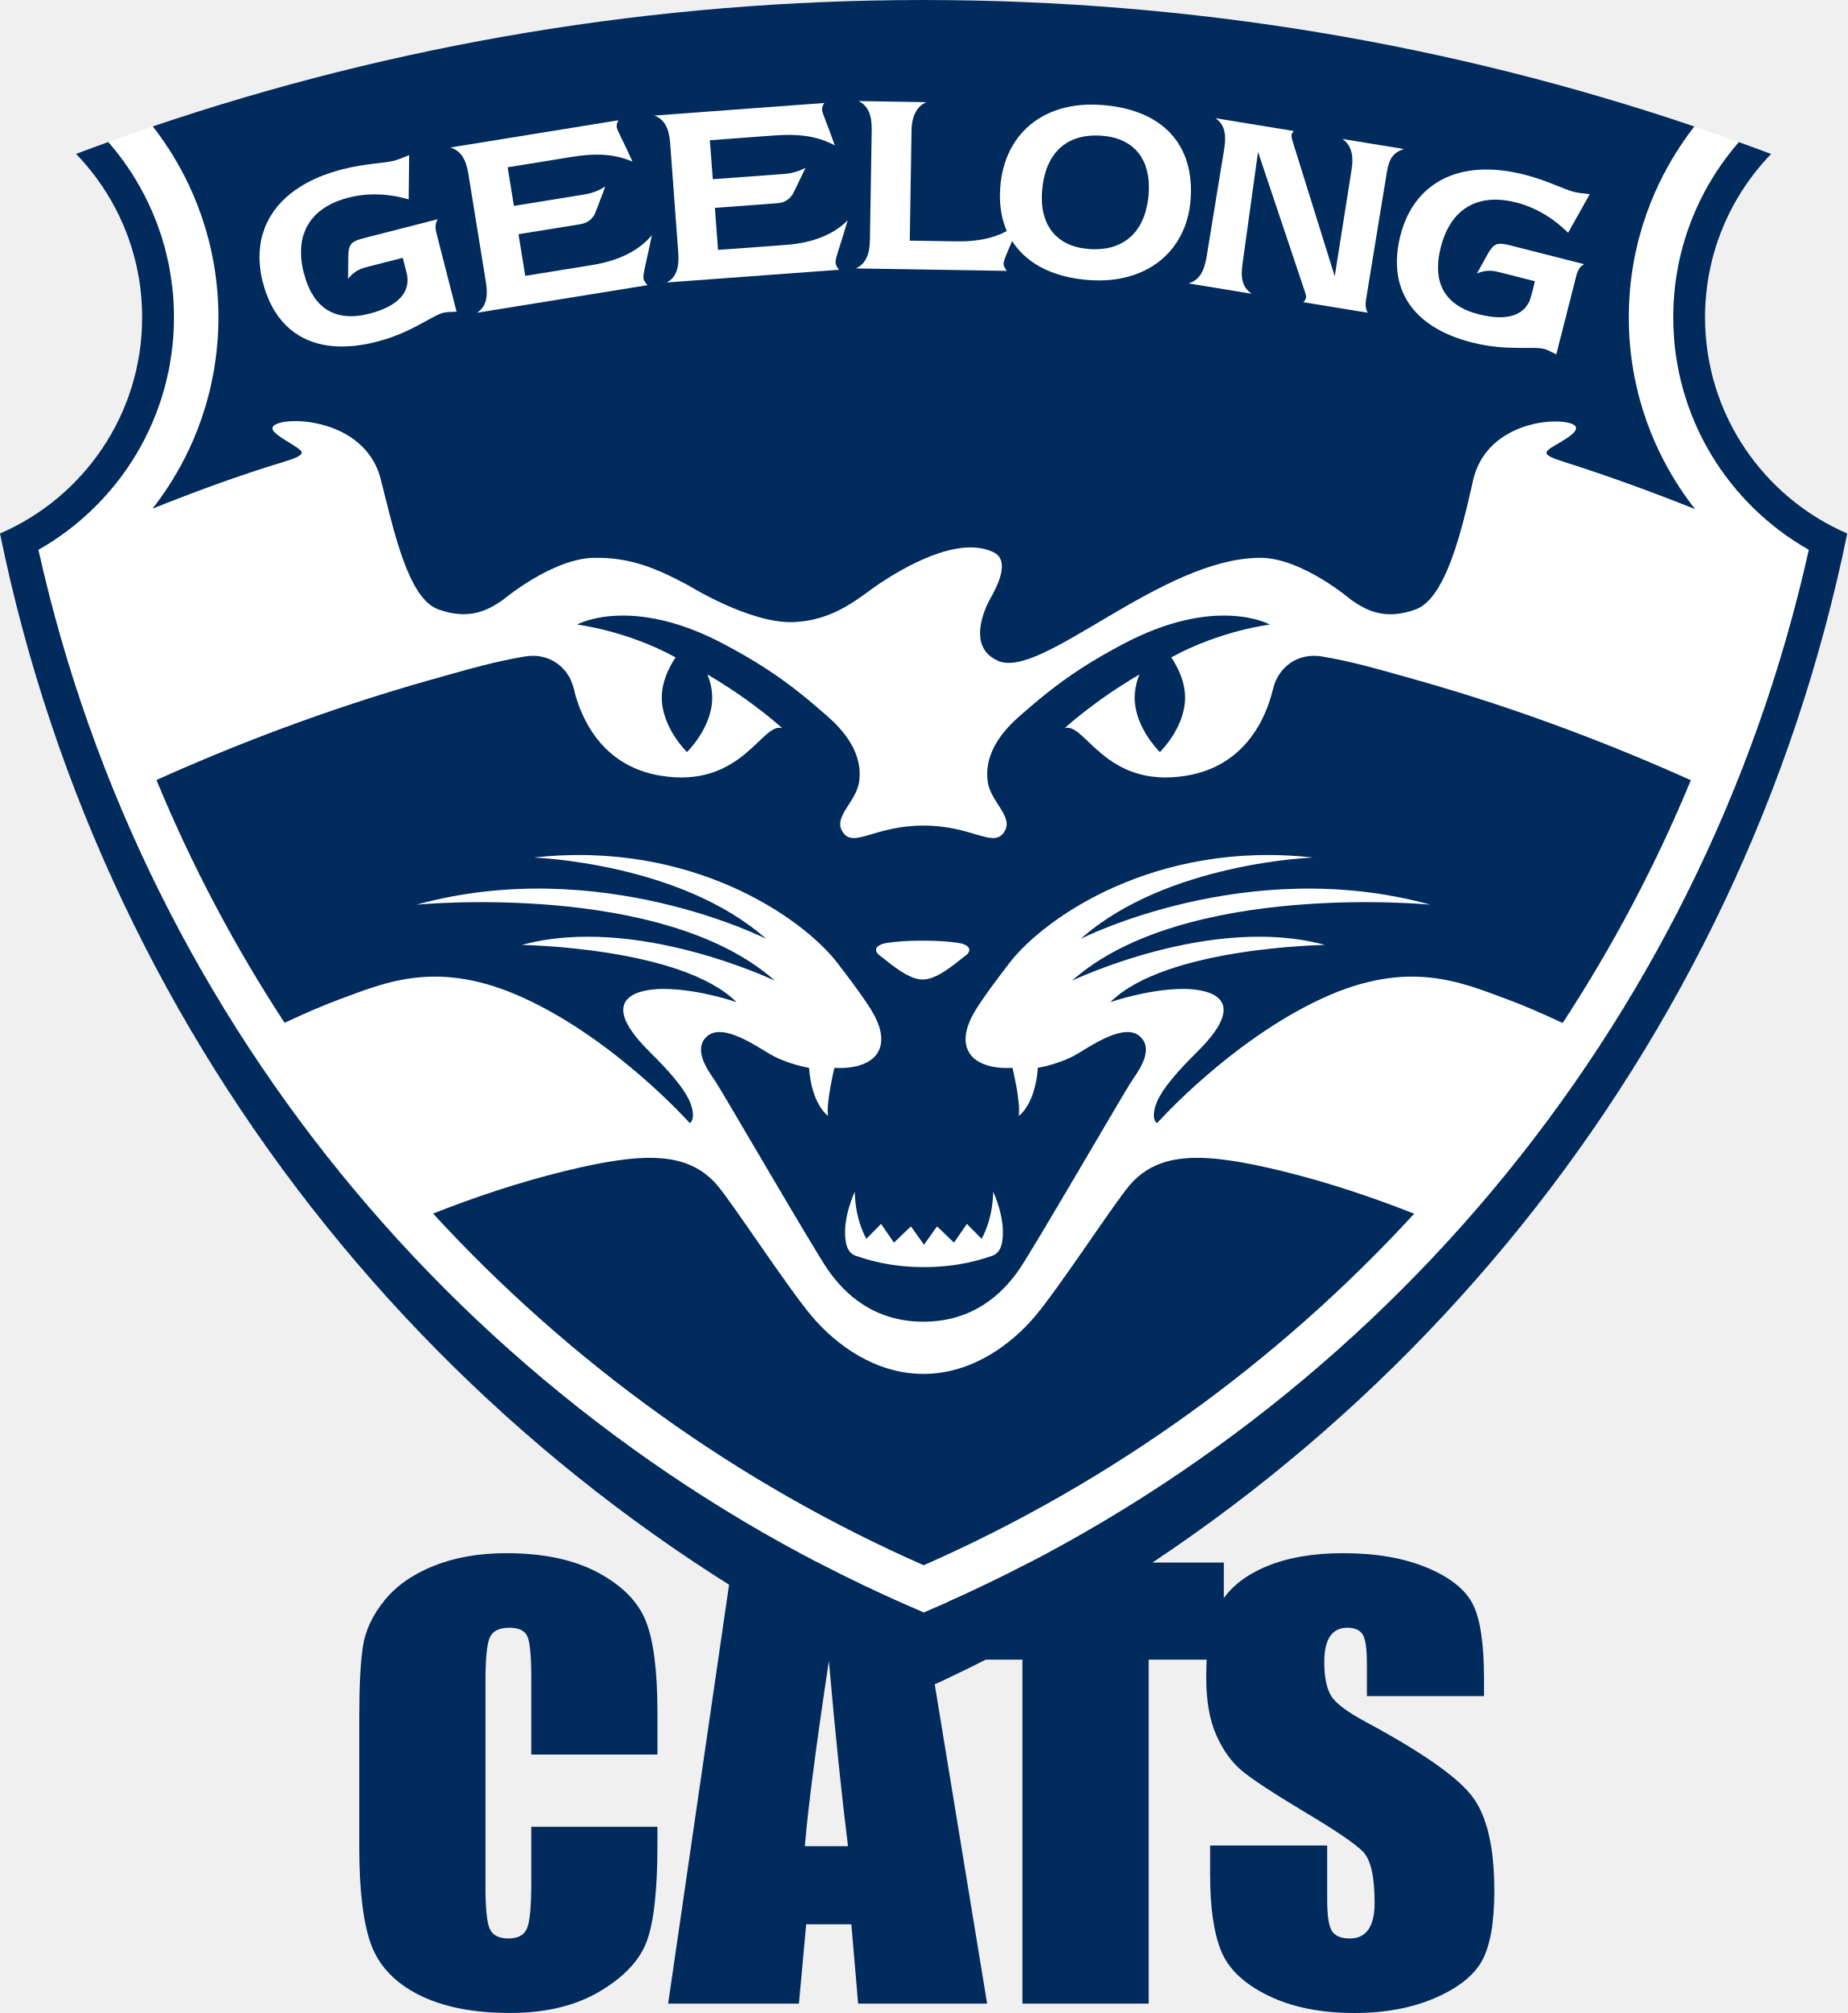
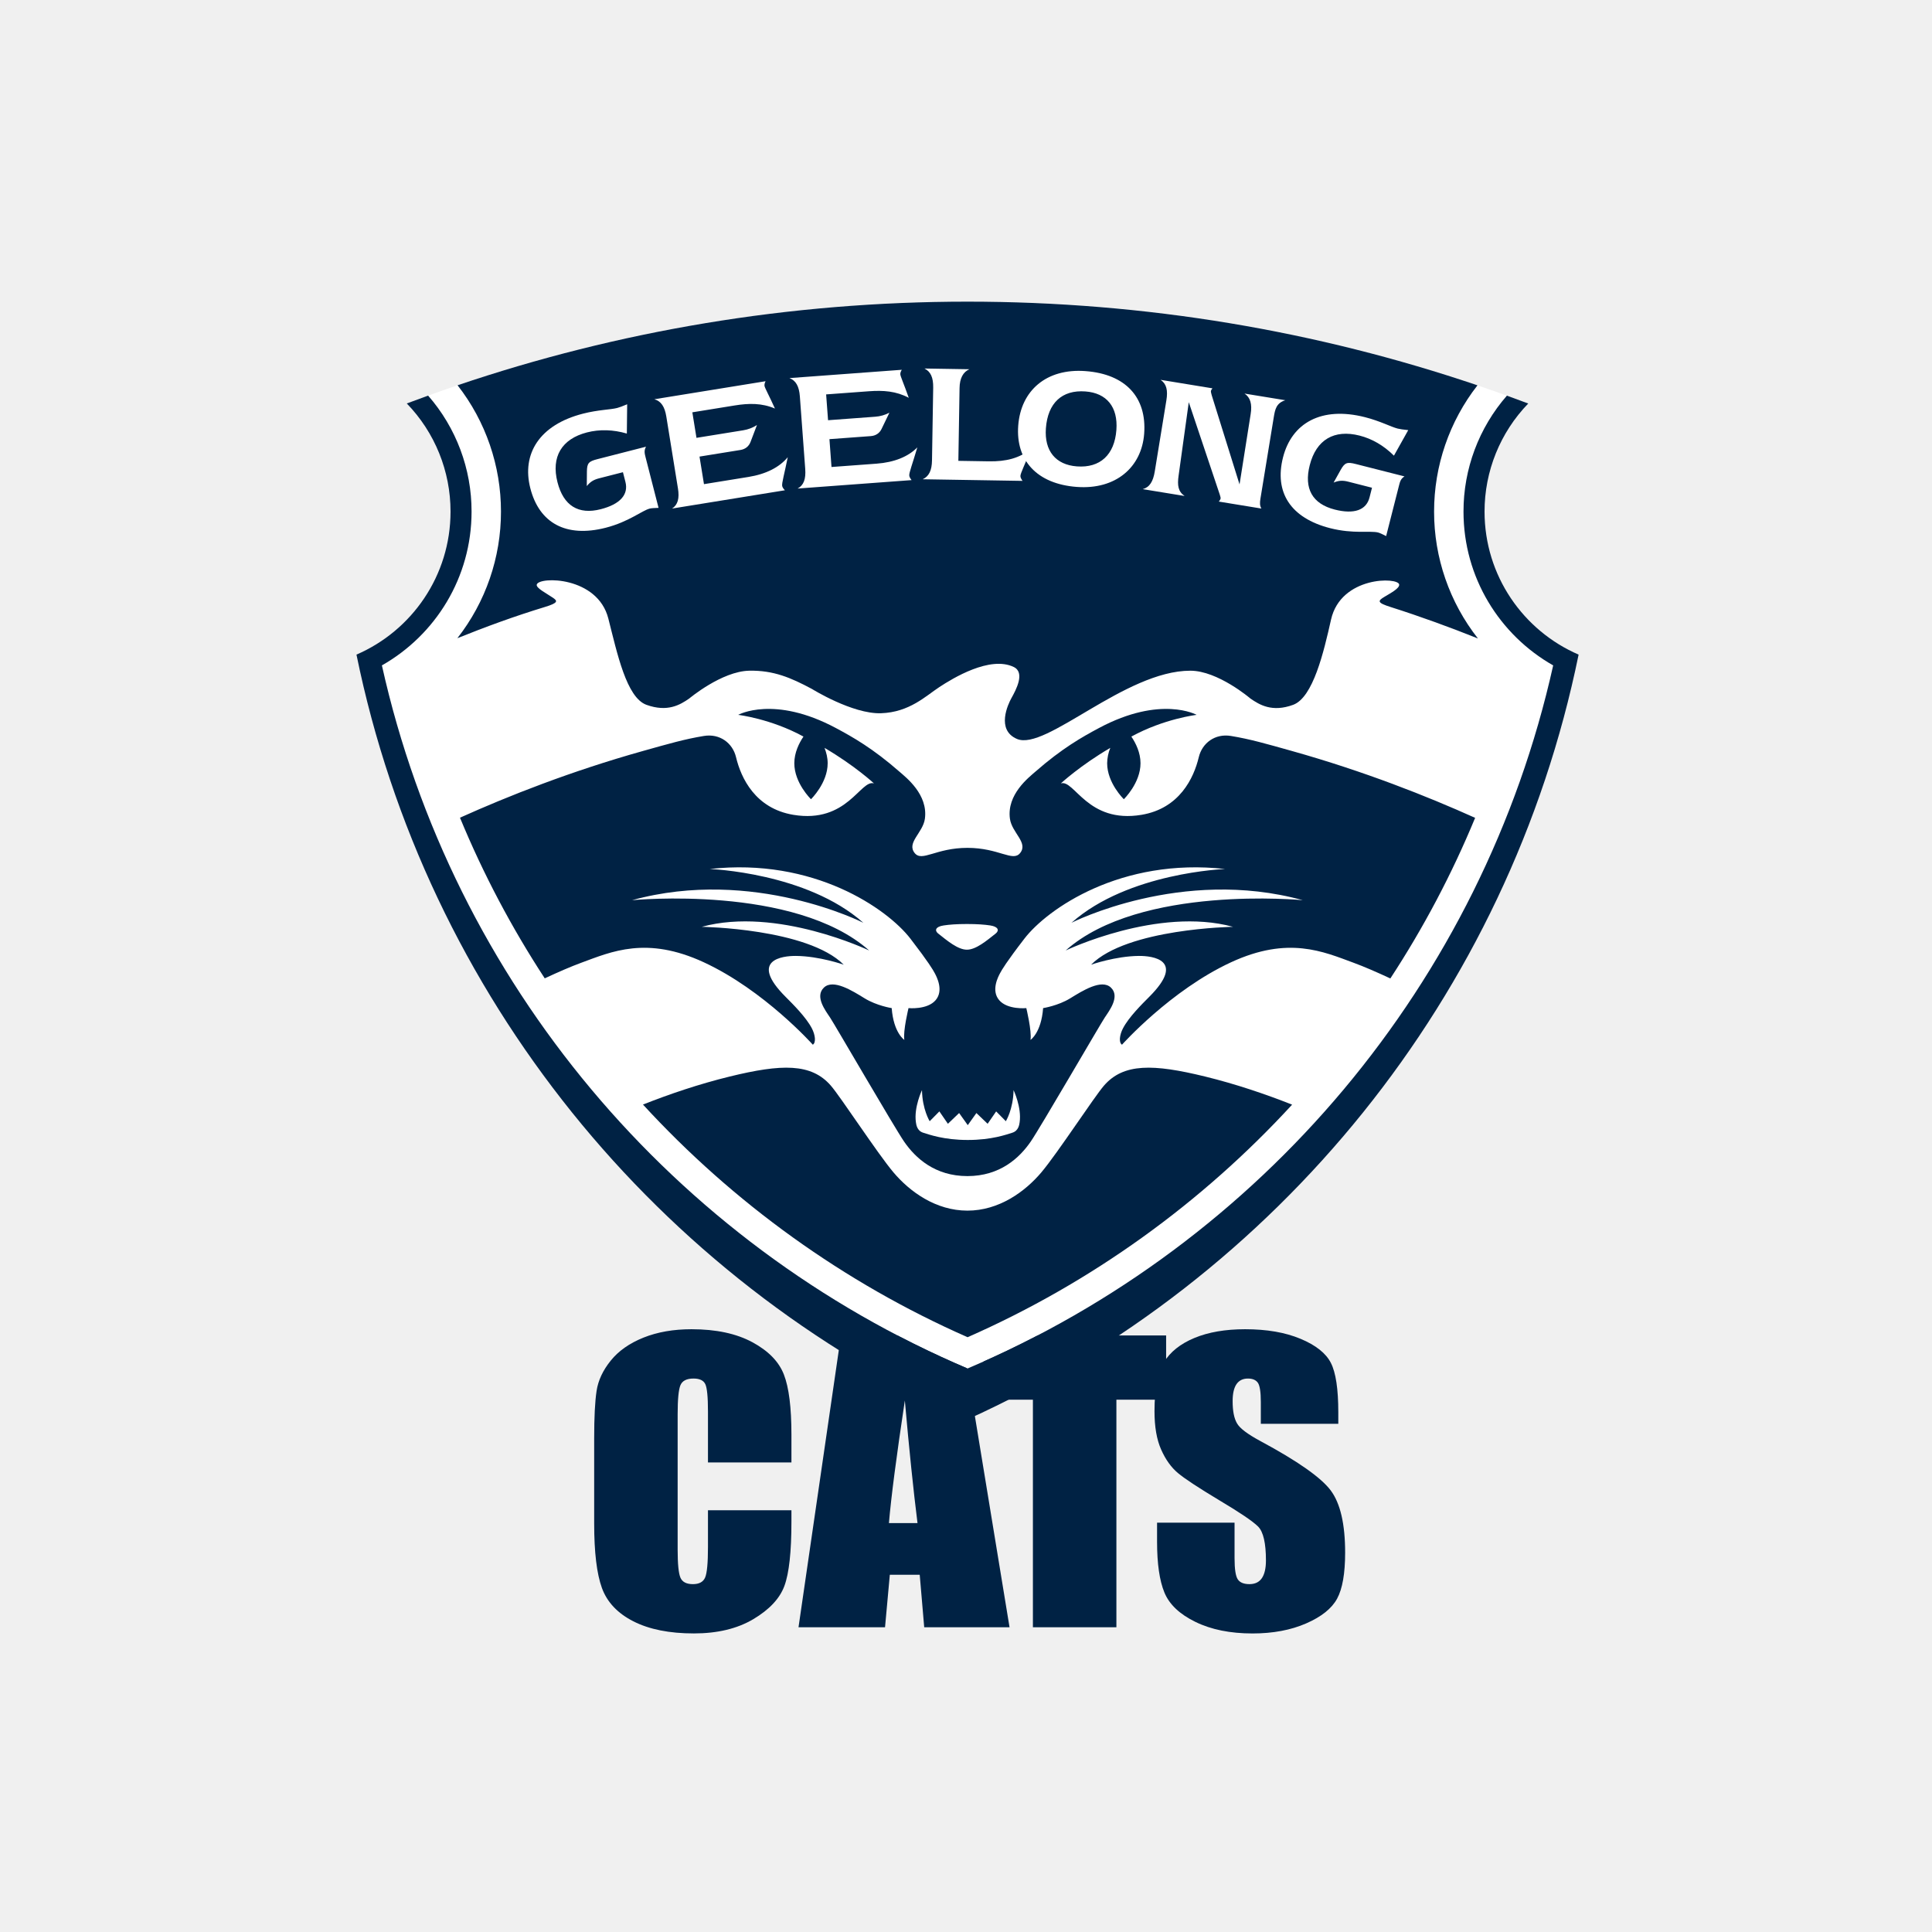
- <svg xmlns="http://www.w3.org/2000/svg" version="1.1" id="Layer_1" x="0px" y="0px" viewBox="0 0 283.708 309.177" width="302.923" height="330.117" style="enable-background:new 0 0 283.708 309.177;" xml:space="preserve">
-   <style type="text/css">
- 
- 	.st0{fill:#002B5C;}
- 
- 	.st1{fill:#FFFFFF;}
- 
- </style>
-   <g>
-     <path class="st0" d="M100.973,269.482H81.597v-11.787c0-3.427-0.209-5.569-0.624-6.413    c-0.413-0.855-1.322-1.281-2.734-1.281c-1.593,0-2.607,0.521-3.036,1.554    c-0.428,1.034-0.643,3.266-0.643,6.698v31.513c0,3.294,0.215,5.447,0.643,6.45    c0.429,1.012,1.398,1.511,2.9,1.511c1.443,0,2.381-0.503,2.827-1.517    c0.443-1.006,0.667-3.372,0.667-7.096v-8.538h19.376v2.646    c0,7.016-0.545,11.991-1.634,14.93c-1.087,2.932-3.496,5.5-7.229,7.711    c-3.723,2.209-8.319,3.307-13.776,3.307c-5.675,0-10.356-0.928-14.039-2.801    c-3.679-1.866-6.116-4.459-7.32-7.759c-1.197-3.311-1.795-8.284-1.795-14.93    v-19.8c0-4.882,0.185-8.542,0.555-10.988c0.366-2.443,1.466-4.792,3.29-7.053    c1.823-2.262,4.359-4.038,7.595-5.337c3.238-1.296,6.954-1.948,11.162-1.948    c5.699,0,10.41,1.008,14.125,3.014c3.71,2.002,6.151,4.502,7.316,7.499    c1.169,2.994,1.75,7.651,1.75,13.974V269.482z" />
-     <path class="st0" d="M140.489,239.995l11.117,67.738h-19.81l-1.042-12.187h-6.937    l-1.113,12.187h-20.086l9.851-67.738H140.489z M130.239,283.552    c-0.962-7.668-1.94-17.154-2.937-28.456c-1.954,12.979-3.188,22.465-3.694,28.456    H130.239z" />
-     <polygon class="st0" points="187.957,239.994 187.957,254.907 176.413,254.907 176.413,307.734     157.031,307.734 157.031,254.907 145.582,254.907 145.582,239.994  " />
-     <path class="st0" d="M227.917,260.509h-17.983v-5.046c0-2.351-0.237-3.85-0.693-4.493    c-0.459-0.644-1.227-0.969-2.306-0.969c-1.167,0-2.047,0.437-2.65,1.302    c-0.596,0.868-0.896,2.188-0.896,3.951c0,2.271,0.334,3.976,1.004,5.126    c0.631,1.15,2.454,2.527,5.461,4.14c8.629,4.646,14.056,8.458,16.295,11.447    c2.239,2.983,3.359,7.804,3.359,14.447c0,4.831-0.627,8.392-1.862,10.678    c-1.245,2.295-3.647,4.214-7.204,5.759c-3.552,1.55-7.703,2.325-12.42,2.325    c-5.184,0-9.603-0.891-13.268-2.682c-3.662-1.787-6.064-4.062-7.199-6.827    c-1.134-2.768-1.701-6.689-1.701-11.774v-4.439h17.979v8.269    c0,2.554,0.256,4.179,0.766,4.915c0.502,0.732,1.402,1.09,2.691,1.09    c1.299,0,2.252-0.461,2.885-1.385c0.627-0.923,0.945-2.29,0.945-4.112    c0-3.995-0.596-6.615-1.791-7.845c-1.218-1.229-4.241-3.276-9.059-6.144    c-4.82-2.895-8.017-4.997-9.578-6.31c-1.565-1.315-2.866-3.13-3.892-5.447    c-1.03-2.312-1.544-5.274-1.544-8.874c0-5.197,0.73-8.988,2.189-11.388    c1.456-2.405,3.811-4.282,7.066-5.637c3.253-1.356,7.178-2.032,11.778-2.032    c5.032,0,9.316,0.739,12.866,2.22c3.543,1.481,5.888,3.345,7.04,5.595    c1.149,2.25,1.722,6.069,1.722,11.462V260.509z" />
-     <path class="st1" d="M5.9,84.444c16.418,73.731,67.849,134.261,135.955,163.225    c68.099-28.964,119.533-89.494,135.953-163.225    C265.377,77.393,256.987,64.052,256.987,48.743c0-10.301,3.802-19.711,10.074-26.915    C227.965,7.706,185.803,0,141.84,0C97.881,0,55.723,7.701,16.63,21.815    C22.91,29.021,26.714,38.435,26.714,48.743C26.714,64.052,18.324,77.393,5.9,84.444    " />
-     <path class="st0" d="M261.869,48.743c0-9.75,3.869-18.59,10.142-25.091    c-1.643-0.623-3.294-1.228-4.949-1.824c-6.272,7.204-10.076,16.614-10.076,26.915    c0,15.309,8.392,28.65,20.821,35.701c-16.42,73.731-67.852,134.26-135.951,163.225    C73.75,218.704,22.319,158.175,5.901,84.444    c12.424-7.051,20.814-20.392,20.814-35.701c0-10.308-3.804-19.722-10.084-26.928    c-1.654,0.599-3.309,1.201-4.952,1.824c6.284,6.501,10.153,15.347,10.153,25.104    c0,14.878-8.988,27.651-21.832,33.197c16.205,79.303,69.946,144.941,141.856,177.544    c71.901-32.603,125.643-98.241,141.852-177.544    C270.861,76.394,261.869,63.621,261.869,48.743" />
-     <path class="st0" d="M45.591,68.727c-1.449-0.997-3.981-2.25-3.74-3.059    c0.569-1.893,14.106-1.94,16.614,7.899c2.06,8.084,4.211,18.357,8.857,20.03    c4.893,1.761,7.81,0,9.927-1.466c0,0,7.533-6.332,13.939-6.455    c5.641-0.107,9.656,1.628,14.541,4.233c0,0,9.41,5.858,16.026,5.64    c6.62-0.217,10.415-4.015,13.565-6.075c3.143-2.062,11.731-7.315,17.246-4.665    c2.713,1.302,0.543,5.317-0.542,7.268c-0.732,1.322-3.606,7.335,1.304,9.438    c6.681,2.865,25.06-15.839,40.248-15.839c6.411,0,13.935,6.455,13.935,6.455    c2.115,1.466,5.045,3.255,9.927,1.466c4.629-1.697,7.107-12.259,8.793-19.772    c2.279-10.155,15.679-9.931,15.827-8.138c0.076,0.874-1.939,1.944-3.436,2.84    c-1.601,0.96-1.694,1.373,1.443,2.368c7.031,2.228,13.86,4.736,20.269,7.298    c-6.368-8.125-10.177-18.346-10.177-29.449c0-11.04,3.768-21.21,10.069-29.317    C223.068,6.832,183.253,0.001,141.841,0.001c-41.408,0-81.221,6.825-118.371,19.415    c6.306,8.108,10.076,18.284,10.076,29.328c0,11.072-3.787,21.273-10.127,29.387    c6.493-2.618,13.386-5.141,20.288-7.236    C46.986,69.9,46.648,69.453,45.591,68.727" />
-     <path class="st0" d="M173.526,181.999c-2.273,2.618-10.764,15.658-14.517,20.116    c-3.819,4.528-9.866,8.902-17.182,8.902c-7.319,0-13.367-4.374-17.186-8.902    c-3.752-4.458-12.245-17.498-14.517-20.116    c-4.544-5.24-11.455-5.051-23.468-2.114c-7.122,1.744-13.957,4.067-20.144,6.508    c20.977,22.831,46.583,41.348,75.354,54.013    c28.76-12.659,54.36-31.167,75.331-53.989    c-6.207-2.452-13.062-4.782-20.203-6.532    C184.981,176.948,178.071,176.759,173.526,181.999" />
-     <path class="st0" d="M217.099,104.3c-5.956-1.673-9.636-2.741-14.112-3.477    c-3.659-0.601-6.66,1.621-7.453,4.939c-1.151,4.831-4.476,11.901-13.291,13.369    c-12.558,2.092-15.594-8.289-18.728-7.292c0,0,4.484-4.155,11.479-8.245    c-0.424,1.08-0.728,2.286-0.728,3.56c0,4.614,3.875,8.356,3.875,8.356    s3.869-3.742,3.869-8.356c0-2.456-1.096-4.658-2.123-6.187    c7.609-4.161,15.152-5.04,15.152-5.04s-8.291-4.626-22.667,3.053    c-3.901,2.086-8.579,4.708-14.805,10.166c-1.477,1.298-6.644,5.249-5.871,10.893    c0.447,3.275,4.318,5.552,2.364,7.974c-1.712,2.117-4.915-1.212-12.233-1.212    c-7.322,0-10.525,3.329-12.235,1.212c-1.954-2.422,1.914-4.699,2.364-7.974    c0.773-5.644-4.394-9.595-5.871-10.893c-6.226-5.458-10.904-8.08-14.805-10.166    c-14.377-7.679-22.667-3.053-22.667-3.053s7.543,0.879,15.149,5.04    c-1.024,1.529-2.12,3.731-2.12,6.187c0,4.614,3.868,8.356,3.868,8.356    s3.876-3.742,3.876-8.356c0-1.274-0.304-2.48-0.732-3.56    c6.996,4.09,11.483,8.245,11.483,8.245c-3.137-0.997-6.17,9.384-18.728,7.292    c-8.816-1.468-12.14-8.538-13.291-13.369c-0.793-3.318-3.794-5.54-7.458-4.939    c-4.478,0.736-8.157,1.804-14.116,3.477    c-16.736,4.693-31.346,10.473-42.517,15.502    c5.41,13.098,12.013,25.57,19.681,37.288c3.113-1.449,6.046-2.726,8.453-3.61    c7.055-2.597,15.179-6.261,28.447-0.123    c14.067,6.501,25.331,19.141,25.331,19.141c0.792-0.497,0.553-2.295-0.218-3.78    c-1.36-2.618-4.419-5.641-6.099-7.325c-8.611-8.609-0.721-9.532,2.394-9.504    c5.458,0.047,11.098,2.032,11.098,2.032c-8.417-8.428-32.958-8.788-32.958-8.788    c17.434-4.771,38.861,5.496,38.861,5.496    c-17.28-15.365-55.044-11.681-55.044-11.681    c28.16-7.761,53.693,5.248,53.693,5.248    c-13.165-11.696-35.665-12.484-35.665-12.484c24.179-2.698,41.251,9.244,46.582,16.153    c4.211,5.462,5.278,7.302,5.651,8.002c0.413,0.773,2.166,4.015,0.215,6.293    c-1.952,2.275-6.295,1.845-6.295,1.845s-1.298,5.317-0.975,7.376    c0,0-2.495-1.628-2.928-7.376c0,0-3.47-0.543-6.291-2.278    c-2.822-1.733-7.274-4.555-9.442-2.493c-2.168,2.058,0.325,5.313,1.412,6.941    c1.085,1.628,14.967,25.58,17.195,28.807C129.756,198.806,134.281,203,141.827,203    c7.544,0,12.071-4.194,14.702-8.018c2.226-3.227,16.107-27.179,17.19-28.807    c1.088-1.628,3.583-4.883,1.413-6.941c-2.166-2.062-6.618,0.76-9.441,2.493    c-2.82,1.735-6.29,2.278-6.29,2.278c-0.433,5.748-2.928,7.376-2.928,7.376    c0.323-2.059-0.975-7.376-0.975-7.376s-4.343,0.43-6.295-1.845    c-1.953-2.278-0.198-5.52,0.215-6.293c0.37-0.7,1.438-2.54,5.651-8.002    c5.331-6.909,22.403-18.851,46.579-16.153c0,0-22.499,0.788-35.664,12.484    c0,0,25.537-13.009,53.688-5.248c0,0-37.759-3.684-55.038,11.681    c0,0,21.428-10.267,38.853-5.496c0,0-24.532,0.36-32.95,8.788    c0,0,5.641-1.985,11.098-2.032c3.116-0.028,11.006,0.895,2.394,9.504    c-1.681,1.684-4.738,4.707-6.099,7.325c-0.77,1.485-1.014,3.283-0.217,3.78    c0,0,11.264-12.64,25.324-19.141c13.268-6.138,21.393-2.474,28.448,0.123    c2.422,0.891,5.375,2.176,8.517,3.64c7.666-11.72,14.275-24.189,19.685-37.285    C248.507,114.799,233.87,109.004,217.099,104.3 M148.499,187.979l2.252,2.282    c0,0,1.709-2.74,1.791-7.216c0,0,1.903,3.989,1.408,7.457    c-0.08,0.571-0.267,1.979-1.682,2.42c-1.408,0.441-4.826,1.692-10.359,1.692    s-8.952-1.251-10.362-1.692c-1.412-0.441-1.599-1.849-1.679-2.42    c-0.495-3.468,1.41-7.457,1.41-7.457c0.08,4.476,1.789,7.216,1.789,7.216    l2.252-2.282l1.978,2.878l2.605-2.497l2.007,2.814l2.006-2.814l2.605,2.497    L148.499,187.979z M148.432,146.655c-2.125,1.681-4.607,3.789-6.721,3.789    c-2.11,0-4.592-2.108-6.719-3.789c-0.777-0.65-0.633-1.544,1.3-1.841    c1.313-0.202,3.036-0.338,5.419-0.338c2.387,0,4.105,0.134,5.425,0.336    C149.063,145.111,149.209,146.005,148.432,146.655" />
-     <path class="st1" d="M68.09,48.037c-1.83,0.467-4.842,3.068-10.241,4.452    c-9.217,2.36-15.423-1.091-17.492-9.169c-2.039-7.955,2.075-14.717,12.224-17.315    c3.576-0.915,6.344-0.911,7.927-1.318c0.488-0.123,1.278-0.415,2.331-0.865    l-0.075,6.801c-3.18-0.926-6.317-1.014-9.242-0.265    c-5.886,1.507-8.371,5.666-6.859,11.569c1.395,5.441,4.844,7.591,10.041,6.261    c4.508-1.154,6.484-3.402,5.733-6.332l-0.577-2.26l-5.52,1.414    c-1.182,0.302-2.02,0.741-2.872,1.804l0.03-3.44    c0.034-1.882,0.407-2.288,2.435-2.809l11.289-2.892    c-0.51,0.887-0.338,1.559-0.09,2.521l2.99,11.679    C69.136,47.901,68.454,47.944,68.09,48.037" />
-     <path class="st1" d="M74.628,43.35l-2.7-16.678c-0.374-2.304-1.214-3.567-2.775-4.015    l25.819-4.183c-0.228,0.433-0.297,0.792-0.247,1.091    c0.082,0.513,1.027,2.153,2.42,5.255c-3.053-1.3-6.02-1.257-9.372-0.714    l-9.806,1.586l0.962,5.931l10.84-1.756c1.447-0.235,2.426-0.743,3.199-1.219    l-1.488,3.918c-0.387,1.027-1.214,1.684-2.331,1.867l-9.516,1.539l1.036,6.398    l10.344-1.674c4.095-0.666,7.193-2.259,9.109-4.584    c-0.777,3.847-1.406,6.007-1.3,6.646c0.051,0.34,0.275,0.657,0.635,1.038    L73.265,48.035C74.611,47.163,75.003,45.654,74.628,43.35" />
-     <path class="st1" d="M104.174,38.838l-1.249-16.848c-0.17-2.327-0.897-3.66-2.413-4.243    l26.084-1.929c-0.263,0.411-0.364,0.764-0.342,1.065    c0.036,0.517,0.837,2.235,1.959,5.445c-2.935-1.561-5.89-1.774-9.279-1.522    l-9.907,0.73l0.447,5.991l10.95-0.809c1.464-0.11,2.484-0.53,3.294-0.939    l-1.822,3.774c-0.473,0.99-1.356,1.574-2.484,1.66l-9.615,0.71l0.48,6.463    l10.448-0.773c4.14-0.306,7.361-1.63,9.473-3.778    c-1.109,3.767-1.921,5.862-1.871,6.508c0.024,0.344,0.215,0.678,0.54,1.087    l-26.458,1.957C103.823,42.634,104.346,41.165,104.174,38.838" />
-     <path class="st1" d="M131.858,15.523l10.431,0.17c-1.477,0.624-2.257,2.123-2.291,4.368    l-0.273,16.896l7.082,0.114c3.981,0.065,7.096-0.706,9.815-2.909    c-1.442,3.65-2.48,5.665-2.493,6.313c-0.006,0.344,0.2,0.695,0.485,1.13    l-23.174-0.377c1.477-0.665,2.127-2.08,2.168-4.37l0.272-16.894    C133.916,17.631,133.311,16.238,131.858,15.523" />
-     <path class="st1" d="M167.229,43.012c-9.318-0.693-14.204-6.213-13.606-14.228    c0.605-8.144,6.538-13.335,15.608-12.661c9.322,0.693,14.259,6.086,13.63,14.534    C182.284,38.414,176.301,43.688,167.229,43.012 M176.411,29.787    c0.398-5.343-2.265-8.575-7.193-8.941c-5.436-0.405-8.734,2.687-9.171,8.545    c-0.39,5.257,2.269,8.489,7.201,8.855    C172.639,38.648,175.98,35.561,176.411,29.787" />
-     <path class="st1" d="M190.858,40.336c-0.342,2.353-0.101,3.748,1.386,4.779l-9.72-1.588    c1.6-0.44,2.409-1.751,2.792-4.097l2.698-16.504    c0.385-2.345,0.034-3.847-1.341-4.773l12.034,1.968    c-0.213,0.271-0.331,0.473-0.351,0.6c-0.026,0.168,0.041,0.532,0.177,0.993    l6.461,20.717l2.579-16.306c0.383-2.344-0.082-3.91-1.425-4.786l9.474,1.548    c-2.105,0.665-2.383,2.108-2.697,4.026c-0.009,0.043-0.024,0.127-0.037,0.213    l-3.046,18.635c-0.147,0.896-0.177,1.591,0.224,2.271l-9.882-1.616    c0.261-0.308,0.385-0.551,0.413-0.722c0.028-0.17-0.051-0.447-0.189-0.906    l-7.193-21.451L190.858,40.336z" />
-     <path class="st1" d="M237.16,53.592c-1.828-0.465-5.718,0.375-11.12-1.001    c-9.218-2.347-13.014-8.351-10.955-16.433c2.025-7.955,8.871-11.918,19.027-9.337    c3.573,0.911,6.006,2.241,7.588,2.644c0.487,0.127,1.32,0.25,2.461,0.36    l-3.326,5.931c-2.349-2.338-5.059-3.916-7.983-4.661    c-5.89-1.501-10.062,0.962-11.565,6.865c-1.387,5.445,0.609,8.984,5.81,10.308    c4.511,1.148,7.322,0.123,8.069-2.807l0.575-2.263l-5.524-1.406    c-1.178-0.299-2.125-0.316-3.384,0.209l1.672-3.007    c0.937-1.634,1.458-1.815,3.488-1.294l11.294,2.872    c-0.874,0.536-1.044,1.205-1.287,2.168l-2.976,11.685    C238.144,53.977,237.526,53.685,237.16,53.592" />
+ <svg xmlns="http://www.w3.org/2000/svg" viewBox="0 0 200 200">
+   <g fill="none" fill-rule="evenodd">
+     <path fill="#024" d="M81.929 151.394h-8.64v-5.256c0-1.528-.094-2.483-.28-2.86-.183-.38-.589-.572-1.218-.572-.711 0-1.163.233-1.354.694-.19.461-.287 1.456-.287 2.987v14.052c0 1.469.097 2.429.287 2.877.191.45.623.674 1.293.674.643 0 1.062-.225 1.261-.677.197-.449.298-1.505.298-3.166v-3.806h8.64v1.18c0 3.128-.244 5.347-.729 6.657-.486 1.308-1.56 2.454-3.223 3.44-1.66.984-3.712 1.474-6.143 1.474-2.532 0-4.618-.415-6.261-1.25-1.64-.832-2.728-1.987-3.264-3.459-.534-1.477-.8-3.694-.8-6.658v-8.83c0-2.177.082-3.809.248-4.899.161-1.09.653-2.136 1.466-3.145.813-1.01 1.943-1.8 3.387-2.38 1.442-.578 3.1-.87 4.977-.87 2.542 0 4.643.45 6.298 1.345 1.654.893 2.745 2.008 3.262 3.343.522 1.337.782 3.413.782 6.232v2.873zm13.051 6.274c-.43-3.42-.866-7.649-1.311-12.688-.87 5.786-1.422 10.014-1.647 12.688h2.958zm4.57-19.423 4.957 30.207h-8.833l-.465-5.435h-3.095l-.496 5.435h-8.956l4.393-30.207H99.55zm21.167 0v6.649h-5.148v23.558h-8.643v-23.558h-5.104v-6.65z" />
+     <path fill="#024" d="M138.54 147.392h-8.02v-2.25c0-1.047-.105-1.716-.309-2.003-.204-.287-.547-.432-1.028-.432-.521 0-.913.194-1.181.58-.266.387-.4.976-.4 1.762 0 1.013.148 1.773.448 2.287.28.512 1.094 1.126 2.434 1.847 3.85 2.069 6.269 3.77 7.268 5.102.998 1.332 1.496 3.48 1.496 6.442 0 2.154-.278 3.743-.83 4.763-.555 1.024-1.627 1.878-3.212 2.568-1.584.69-3.434 1.037-5.54 1.037-2.31 0-4.284-.397-5.917-1.197-1.634-.796-2.705-1.812-3.21-3.043-.508-1.234-.76-2.982-.76-5.251v-1.979h8.022v3.687c0 1.138.114 1.864.34 2.191.224.327.625.486 1.201.486.578 0 1.004-.205 1.286-.617.279-.412.422-1.022.422-1.833 0-1.783-.267-2.95-.799-3.498-.543-.55-1.893-1.462-4.042-2.74-2.151-1.293-3.577-2.23-4.273-2.815-.698-.585-1.277-1.396-1.735-2.428-.459-1.032-.688-2.353-.688-3.959 0-2.316.325-4.006.976-5.078.65-1.071 1.7-1.909 3.15-2.513 1.45-.603 3.203-.907 5.256-.907 2.243 0 4.155.33 5.736.992 1.58.659 2.627 1.49 3.14 2.493.513 1.004.769 2.707.769 5.114v1.192z" />
+     <path fill="#FFF" d="M39.533 68.881c7.32 32.879 30.256 59.87 60.627 72.786 30.37-12.915 53.304-39.907 60.626-72.786-5.542-3.144-9.283-9.092-9.283-15.919a18.22 18.22 0 0 1 4.491-12.002c-17.433-6.297-36.237-9.734-55.841-9.734S61.75 34.66 44.319 40.954a18.213 18.213 0 0 1 4.496 12.008c0 6.827-3.74 12.775-9.282 15.92" />
+     <path fill="#024" d="M153.68 52.962a16.06 16.06 0 0 1 4.523-11.19c-.734-.276-1.47-.546-2.208-.813a18.212 18.212 0 0 0-4.493 12.003c0 6.827 3.742 12.776 9.284 15.92-7.322 32.877-30.257 59.87-60.627 72.785-30.37-12.915-53.305-39.908-60.626-72.786 5.541-3.143 9.283-9.092 9.283-15.919a18.22 18.22 0 0 0-4.497-12.008 138.4 138.4 0 0 0-2.208.813 16.058 16.058 0 0 1 4.528 11.195c0 6.635-4.01 12.331-9.737 14.803 7.227 35.363 31.19 64.633 63.257 79.17 32.065-14.537 56.032-43.807 63.258-79.17-5.728-2.472-9.737-8.168-9.737-14.803" />
+     <path fill="#024" d="M57.232 61.874c-.646-.446-1.775-1.004-1.666-1.365.253-.843 6.29-.866 7.408 3.52.92 3.607 1.877 8.189 3.948 8.935 2.182.784 3.484 0 4.427-.655 0 0 3.36-2.822 6.217-2.878 2.515-.048 4.306.726 6.483 1.888 0 0 4.196 2.611 7.147 2.515 2.951-.097 4.644-1.79 6.048-2.71 1.403-.92 5.232-3.261 7.693-2.08 1.21.58.24 2.371-.244 3.241-.326.59-1.608 3.272.583 4.21 2.979 1.277 11.173-7.064 17.947-7.064 2.858 0 6.217 2.878 6.217 2.878.943.655 2.25 1.452 4.425.655 2.065-.758 3.171-5.467 3.922-8.818 1.016-4.528 6.992-4.427 7.057-3.627.035.389-.863.866-1.531 1.266-.714.426-.755.612.644 1.054 3.133.995 6.181 2.113 9.038 3.256a21.222 21.222 0 0 1-4.539-13.133 21.24 21.24 0 0 1 4.491-13.073c-16.57-5.617-34.327-8.663-52.794-8.663-18.465 0-36.218 3.044-52.786 8.657a21.23 21.23 0 0 1 4.494 13.08 21.22 21.22 0 0 1-4.515 13.104c2.894-1.167 5.968-2.293 9.046-3.228 1.463-.442 1.312-.642.84-.965m57.05 50.51c-1.013 1.167-4.8 6.982-6.474 8.97-1.702 2.018-4.399 3.97-7.661 3.97-3.264 0-5.962-1.952-7.664-3.97-1.674-1.988-5.46-7.803-6.474-8.97-2.026-2.337-5.107-2.253-10.466-.943-3.175.778-6.222 1.812-8.983 2.902 9.357 10.18 20.775 18.436 33.604 24.085 12.825-5.646 24.24-13.898 33.595-24.075-2.767-1.093-5.825-2.132-9.012-2.912-5.358-1.31-8.438-1.394-10.465.943" />
+     <path fill="#024" d="M103.092 96.623c-.947.75-2.055 1.689-2.998 1.689-.94 0-2.047-.94-2.994-1.69-.349-.288-.284-.687.579-.819.585-.09 1.353-.15 2.415-.15 1.065 0 1.832.059 2.419.149.86.133.926.532.579.82zm.03 18.43 1.003 1.015s.763-1.223.799-3.219c0 0 .849 1.78.629 3.326-.036.256-.12.882-.75 1.081-.628.196-2.152.754-4.62.754-2.467 0-3.992-.558-4.621-.754-.63-.199-.713-.825-.748-1.08-.222-1.546.629-3.327.629-3.327.036 1.996.797 3.219.797 3.219l1.004-1.016.882 1.282 1.162-1.112.895 1.253.894-1.253 1.162 1.112.883-1.282zm30.594-37.318c-2.657-.744-4.298-1.222-6.293-1.55-1.636-.268-2.974.724-3.327 2.203-.514 2.154-1.996 5.306-5.927 5.962-5.6.933-6.954-3.697-8.351-3.252 0 0 2-1.854 5.119-3.678a4.361 4.361 0 0 0-.325 1.59c0 2.057 1.727 3.724 1.727 3.724s1.726-1.667 1.726-3.724c0-1.096-.488-2.078-.947-2.76 3.392-1.856 6.757-2.248 6.757-2.248s-3.697-2.063-10.108 1.361c-1.74.93-3.826 2.101-6.601 4.534-.658.58-2.963 2.34-2.619 4.858.2 1.46 1.926 2.475 1.053 3.555-.761.945-2.19-.54-5.454-.54-3.263 0-4.693 1.485-5.456.54-.871-1.08.855-2.095 1.055-3.555.344-2.518-1.96-4.278-2.619-4.858-2.776-2.433-4.862-3.604-6.601-4.534-6.412-3.424-10.109-1.361-10.109-1.361s3.365.392 6.758 2.247c-.458.683-.947 1.665-.947 2.76 0 2.058 1.726 3.725 1.726 3.725s1.727-1.667 1.727-3.724c0-.57-.135-1.106-.326-1.59 3.12 1.824 5.12 3.678 5.12 3.678-1.397-.445-2.752 4.185-8.35 3.252-3.933-.656-5.414-3.808-5.929-5.962-.352-1.479-1.69-2.471-3.326-2.202-1.994.327-3.635.805-6.292 1.55-7.464 2.092-13.98 4.671-18.96 6.912a100.333 100.333 0 0 0 8.775 16.63c1.39-.648 2.697-1.217 3.77-1.611 3.146-1.158 6.768-2.792 12.686-.056 6.273 2.9 11.295 8.536 11.295 8.536.354-.222.247-1.025-.096-1.686-.607-1.168-1.971-2.514-2.72-3.266-3.84-3.838-.323-4.25 1.067-4.238 2.434.02 4.948.907 4.948.907-3.752-3.758-14.695-3.92-14.695-3.92 7.775-2.126 17.328 2.451 17.328 2.451-7.706-6.85-24.545-5.208-24.545-5.208 12.556-3.462 23.943 2.34 23.943 2.34-5.872-5.215-15.905-5.568-15.905-5.568 10.783-1.202 18.395 4.124 20.772 7.203 1.878 2.436 2.356 3.257 2.52 3.57.183.344.966 1.79.096 2.805-.87 1.016-2.807.822-2.807.822s-.58 2.371-.434 3.29c0 0-1.114-.725-1.307-3.29 0 0-1.547-.24-2.804-1.014-1.259-.774-3.243-2.032-4.21-1.113-.968.918.145 2.37.63 3.096.483.725 6.674 11.406 7.666 12.846 1.173 1.705 3.192 3.575 6.556 3.575 3.363 0 5.382-1.87 6.556-3.575.992-1.44 7.183-12.12 7.667-12.846.484-.726 1.597-2.178.63-3.096-.968-.919-2.952.34-4.21 1.113-1.257.773-2.806 1.014-2.806 1.014-.193 2.565-1.306 3.29-1.306 3.29.145-.919-.434-3.29-.434-3.29s-1.937.194-2.807-.822c-.871-1.015-.089-2.461.097-2.805.164-.313.64-1.134 2.518-3.57 2.377-3.08 9.99-8.405 20.773-7.203 0 0-10.034.353-15.904 5.567 0 0 11.386-5.801 23.943-2.339 0 0-16.841-1.642-24.546 5.208 0 0 9.554-4.577 17.328-2.45 0 0-10.943.161-14.695 3.919 0 0 2.514-.886 4.948-.907 1.39-.012 4.908.4 1.068 4.238-.75.752-2.114 2.098-2.72 3.266-.345.661-.452 1.464-.097 1.686 0 0 5.022-5.635 11.295-8.536 5.918-2.736 9.54-1.102 12.686.056 1.081.397 2.398.97 3.798 1.622a100.22 100.22 0 0 0 8.777-16.626c-4.984-2.245-11.511-4.83-18.99-6.928z" />
+     <path fill="#FFF" d="M67.264 52.647c-.814.208-2.157 1.368-4.565 1.986-4.11 1.051-6.878-.488-7.8-4.09-.908-3.546.924-6.562 5.45-7.721 1.593-.408 2.83-.407 3.535-.587.217-.055.57-.185 1.04-.385l-.033 3.032c-1.419-.414-2.817-.453-4.122-.12-2.625.673-3.733 2.529-3.058 5.16.62 2.426 2.159 3.386 4.476 2.791 2.011-.514 2.893-1.516 2.558-2.822l-.258-1.008-2.462.63c-.526.135-.9.33-1.28.806l.012-1.535c.017-.84.183-1.022 1.087-1.253l5.033-1.29c-.225.397-.15.695-.04 1.124l1.336 5.208c-.441.015-.746.032-.909.074m2.916-2.09-1.203-7.437c-.167-1.028-.542-1.59-1.237-1.79l11.512-1.866c-.1.194-.13.354-.11.486.038.23.459.96 1.08 2.343-1.362-.578-2.685-.56-4.179-.318l-4.372.708.428 2.643 4.834-.782A3.713 3.713 0 0 0 78.36 44l-.664 1.747c-.173.458-.542.752-1.04.833l-4.243.686.462 2.853 4.613-.747c1.827-.296 3.207-1.007 4.061-2.044-.347 1.715-.626 2.678-.58 2.964.025.153.123.292.283.461l-11.679 1.892c.6-.39.775-1.063.608-2.089m13.176-2.012-.556-7.512c-.079-1.039-.403-1.632-1.077-1.892l11.63-.86c-.118.182-.163.34-.152.474.017.231.373.997.873 2.427-1.308-.694-2.625-.79-4.137-.678l-4.417.326.199 2.672 4.883-.362a3.71 3.71 0 0 0 1.468-.417l-.812 1.683c-.21.441-.604.701-1.107.74l-4.288.316.213 2.882 4.66-.344c1.845-.137 3.283-.726 4.224-1.685-.494 1.68-.856 2.614-.835 2.902.011.154.097.302.241.485l-11.798.873c.632-.337.865-.991.788-2.03M95.7 38.148l4.653.076c-.658.28-1.006.947-1.02 1.948l-.124 7.534 3.159.051c1.775.028 3.163-.315 4.376-1.298-.644 1.628-1.107 2.528-1.111 2.816-.003.154.088.309.216.505l-10.334-.168c.658-.298.95-.929.965-1.95l.124-7.534c.015-1.04-.255-1.66-.904-1.98" />
+     <path fill="#FFF" d="M115.568 44.509c.178-2.383-1.009-3.824-3.207-3.987-2.424-.18-3.895 1.197-4.09 3.81-.174 2.345 1.013 3.786 3.211 3.949 2.404.179 3.893-1.197 4.086-3.772m-4.094 5.898c-4.156-.31-6.335-2.771-6.068-6.346.27-3.632 2.916-5.946 6.961-5.645 4.156.309 6.358 2.714 6.077 6.48-.257 3.46-2.926 5.811-6.97 5.51m10.537-1.193c-.152 1.05-.046 1.672.617 2.131l-4.333-.708c.712-.196 1.074-.782 1.245-1.827l1.202-7.36c.173-1.045.016-1.715-.598-2.129l5.368.879c-.095.12-.148.21-.158.267-.012.076.019.237.08.442l2.883 9.239 1.15-7.272c.172-1.045-.036-1.743-.635-2.133l4.224.69c-.939.296-1.063.939-1.202 1.794l-.016.097-1.36 8.309c-.064.4-.077.71.101 1.012l-4.409-.721c.118-.136.172-.245.186-.32.012-.077-.024-.2-.086-.404l-3.208-9.566-1.05 7.58zm20.649 5.911c-.814-.207-2.549.167-4.958-.446-4.112-1.047-5.803-3.723-4.885-7.327.903-3.549 3.956-5.316 8.485-4.165 1.593.406 2.677 1 3.383 1.18.217.055.589.11 1.096.16L144.3 47.17c-1.046-1.042-2.256-1.747-3.56-2.078-2.627-.669-4.486.428-5.156 3.061-.619 2.428.272 4.007 2.59 4.598 2.01.51 3.265.054 3.598-1.253l.257-1.008-2.464-.628c-.526-.133-.947-.142-1.51.094l.747-1.342c.417-.728.65-.808 1.555-.577l5.037 1.28c-.39.24-.466.538-.575.969l-1.326 5.209c-.393-.2-.668-.329-.831-.37" />
  </g>
</svg>
